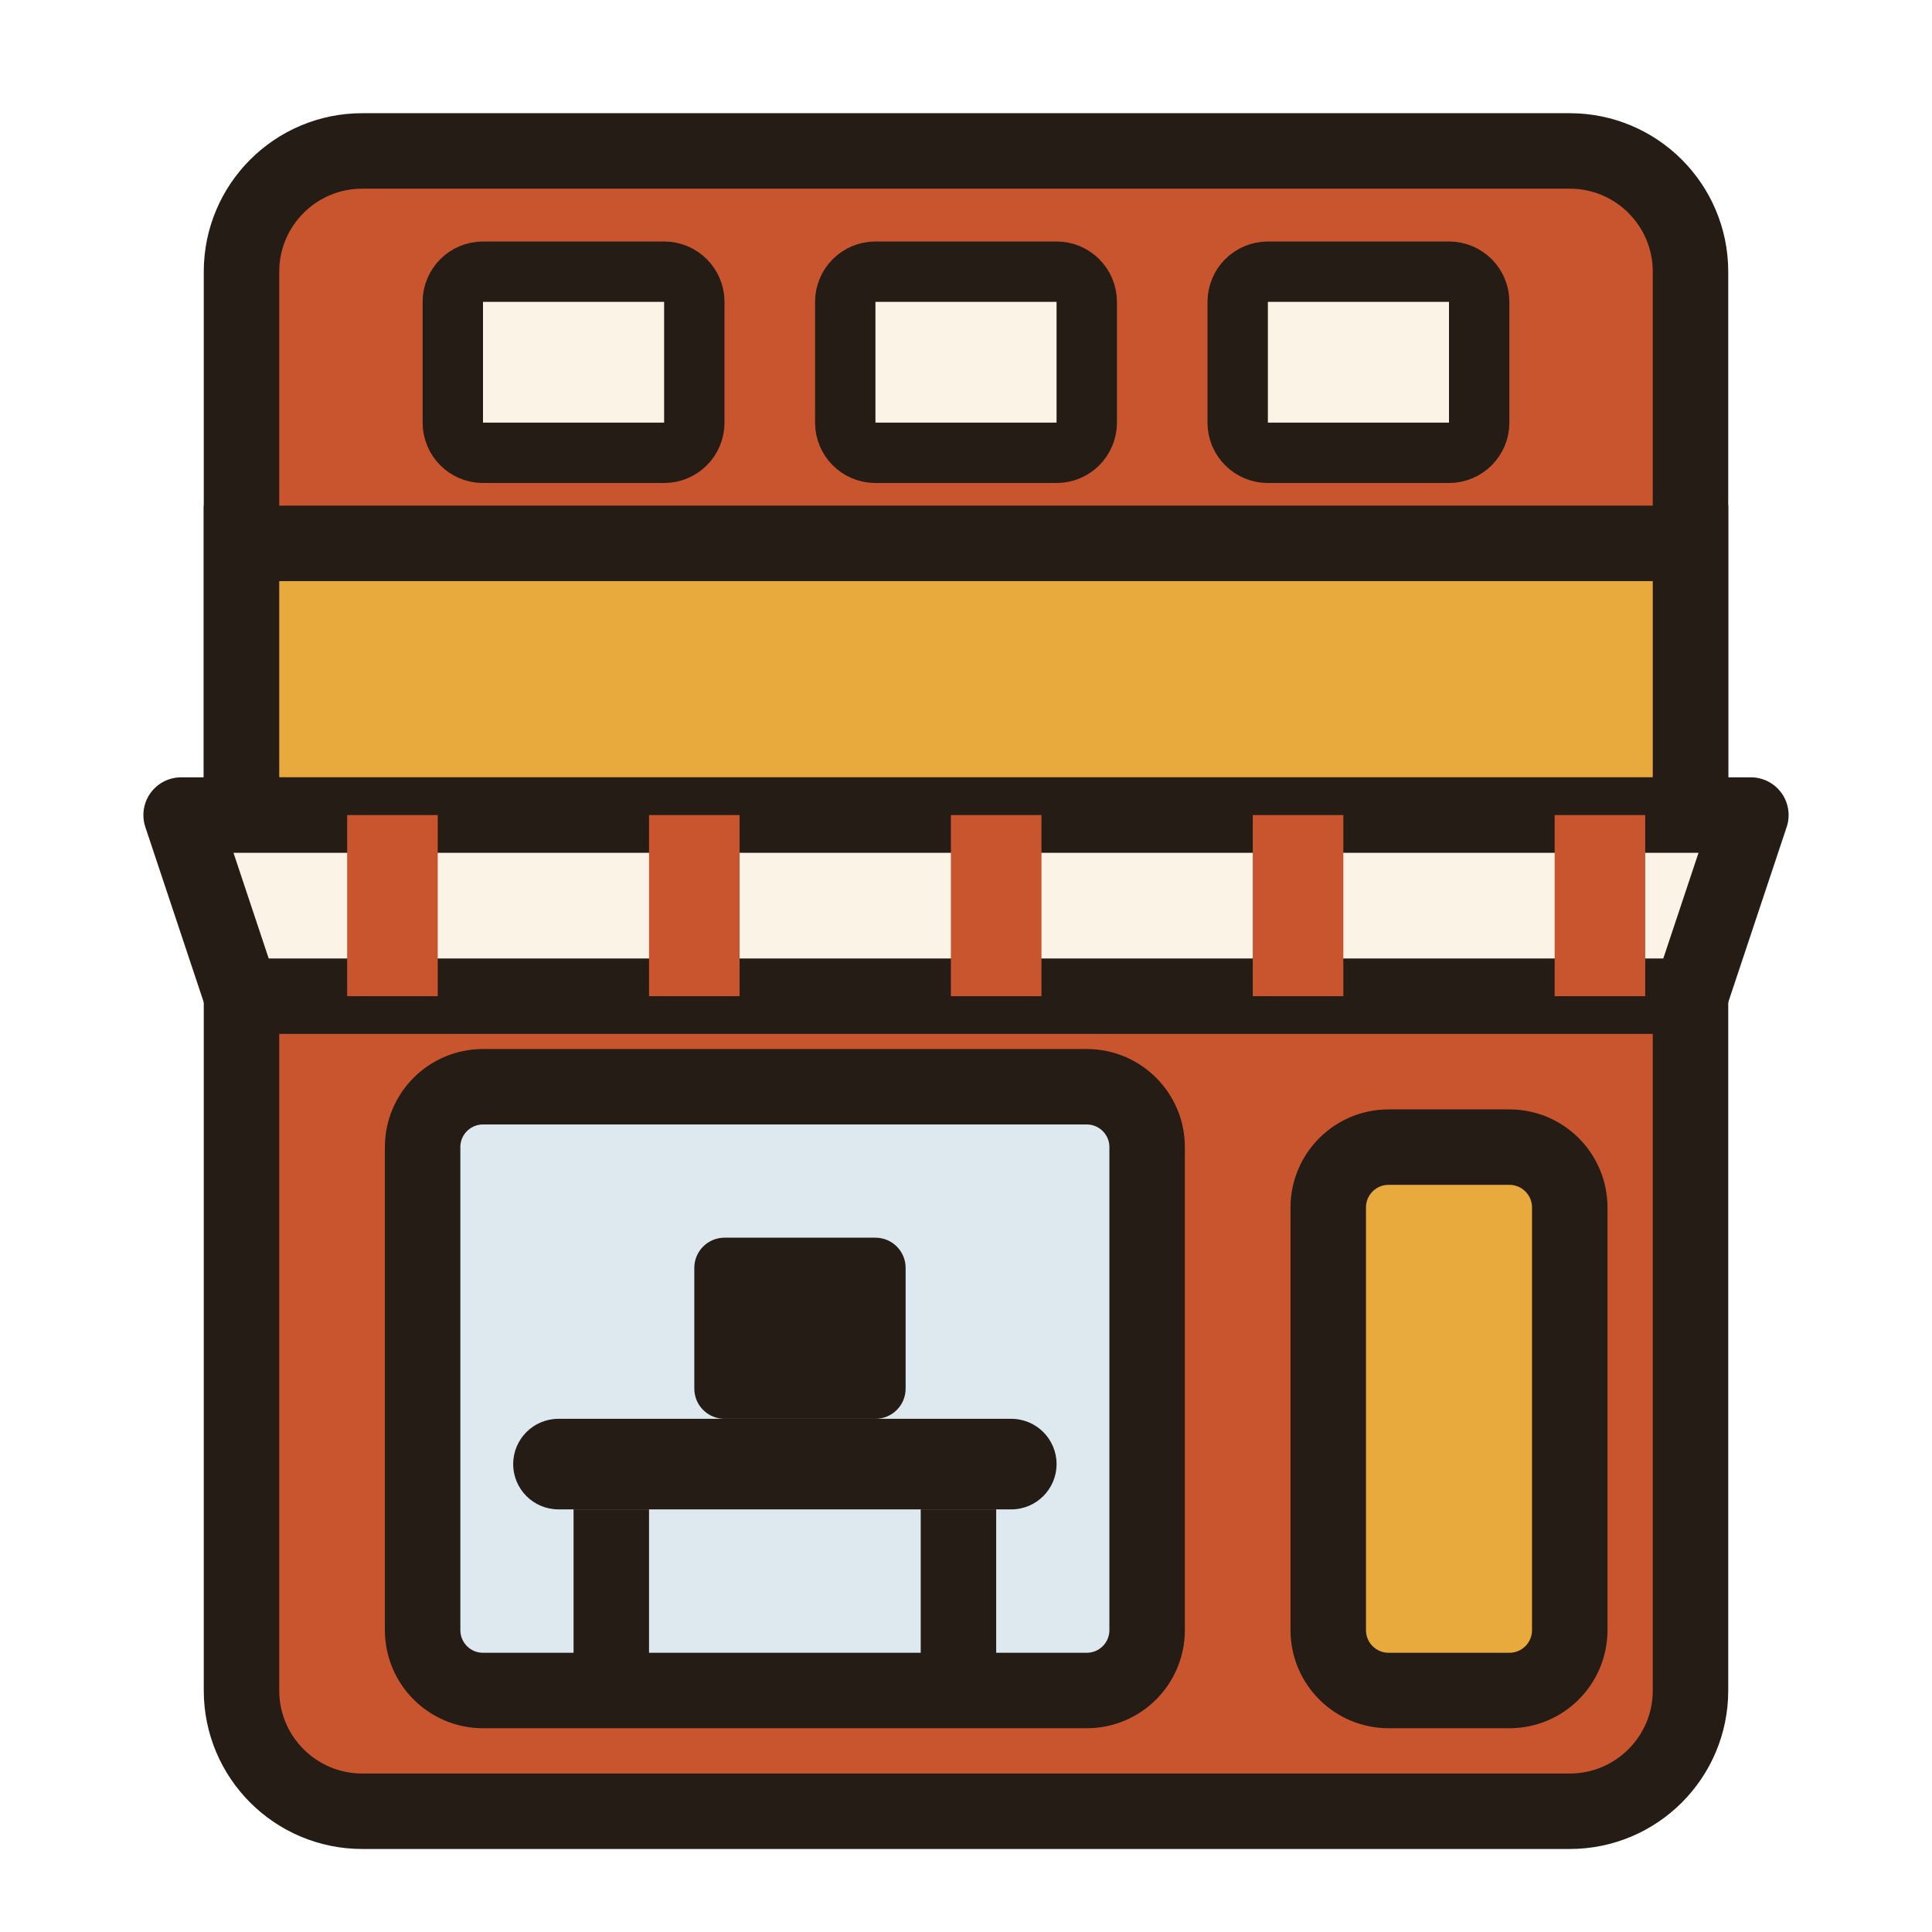
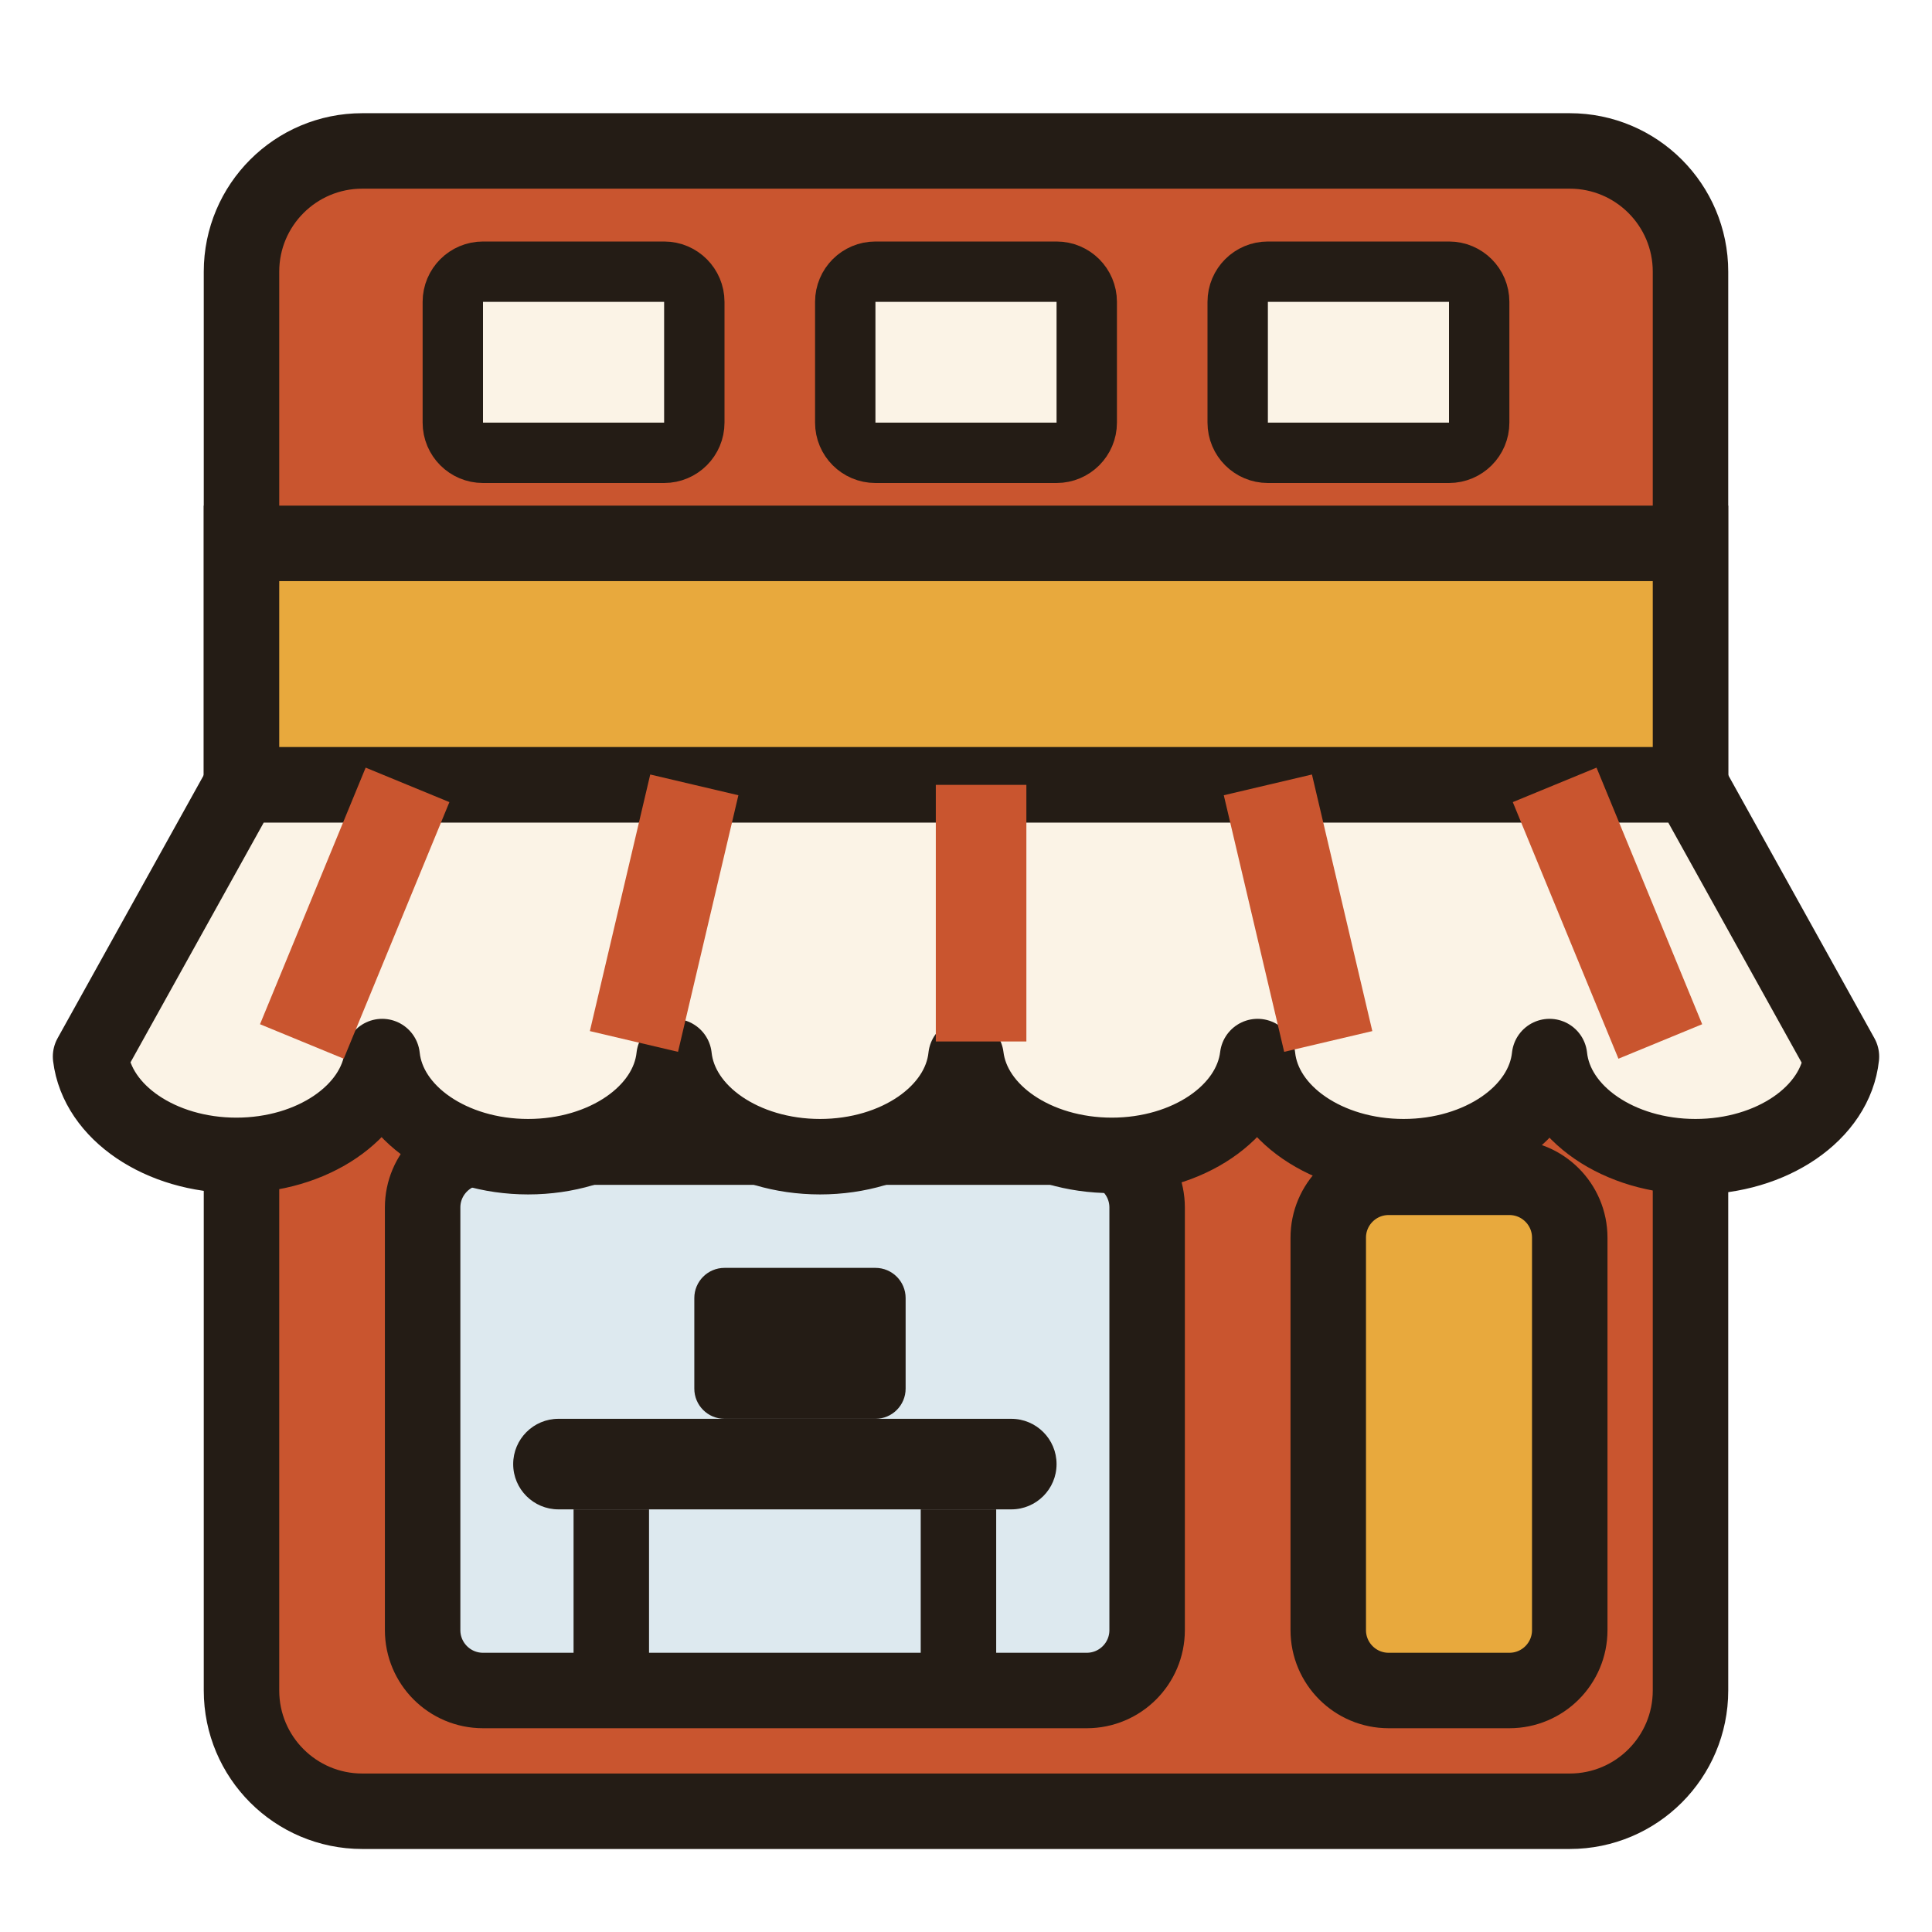
<svg xmlns="http://www.w3.org/2000/svg" viewBox="0 0 64 64">
  <rect x="8" y="5" width="48" height="55" rx="4" fill="#c9552f" stroke="#241c15" stroke-width="2.5" />
-   <rect x="8" y="18" width="48" height="9" fill="#e8a93d" stroke="#241c15" stroke-width="2.5" />
-   <path d="M6 27 H58 L56 33 H8 Z" fill="#fbf3e6" stroke="#241c15" stroke-width="2.5" stroke-linejoin="round" />
-   <path d="M13 27 v6 M23 27 v6 M33 27 v6 M43 27 v6 M53 27 v6" stroke="#c9552f" stroke-width="3" />
-   <rect x="14" y="36" width="24" height="20" rx="2" fill="#dde9ef" stroke="#241c15" stroke-width="2.5" />
-   <rect x="44" y="38" width="8" height="18" rx="2" fill="#e8a93d" stroke="#241c15" stroke-width="2.5" />
+   <rect x="8" y="18" width="48" height="8" fill="#e8a93d" stroke="#241c15" stroke-width="2.5" />
+   <rect x="14" y="38" width="24" height="18" rx="2" fill="#dde9ef" stroke="#241c15" stroke-width="2.5" />
+   <rect x="44" y="39" width="8" height="17" rx="2" fill="#e8a93d" stroke="#241c15" stroke-width="2.5" />
  <rect x="17" y="47" width="18" height="3" rx="1.5" fill="#241c15" />
  <rect x="19" y="50" width="2.5" height="5" fill="#241c15" />
  <rect x="30.5" y="50" width="2.5" height="5" fill="#241c15" />
-   <rect x="23" y="41" width="7" height="6" rx="1" fill="#241c15" />
+   <rect x="23" y="42" width="7" height="5" rx="1" fill="#241c15" />
  <rect x="15" y="9" width="8" height="6" rx="1" fill="#fbf3e6" stroke="#241c15" stroke-width="2" />
  <rect x="28" y="9" width="8" height="6" rx="1" fill="#fbf3e6" stroke="#241c15" stroke-width="2" />
  <rect x="41" y="9" width="8" height="6" rx="1" fill="#fbf3e6" stroke="#241c15" stroke-width="2" />
+   <path d="M8 26 H56 L61 35 a4.85 3.6 0 0 1 -9.67 0 a4.85 3.6 0 0 1 -9.67 0 a4.85 3.6 0 0 1 -9.66 0 a4.85 3.6 0 0 1 -9.67 0 a4.85 3.6 0 0 1 -9.67 0 a4.85 3.6 0 0 1 -9.66 0 Z" fill="#fbf3e6" stroke="#241c15" stroke-width="2.5" stroke-linejoin="round" />
+   <path d="M13.5 26 L10 34.5 M23 26 L21 34.5 M32.5 26 L32.5 34.5 M42 26 L44 34.5 M51.5 26 L55 34.5" stroke="#c9552f" stroke-width="3" />
</svg>
